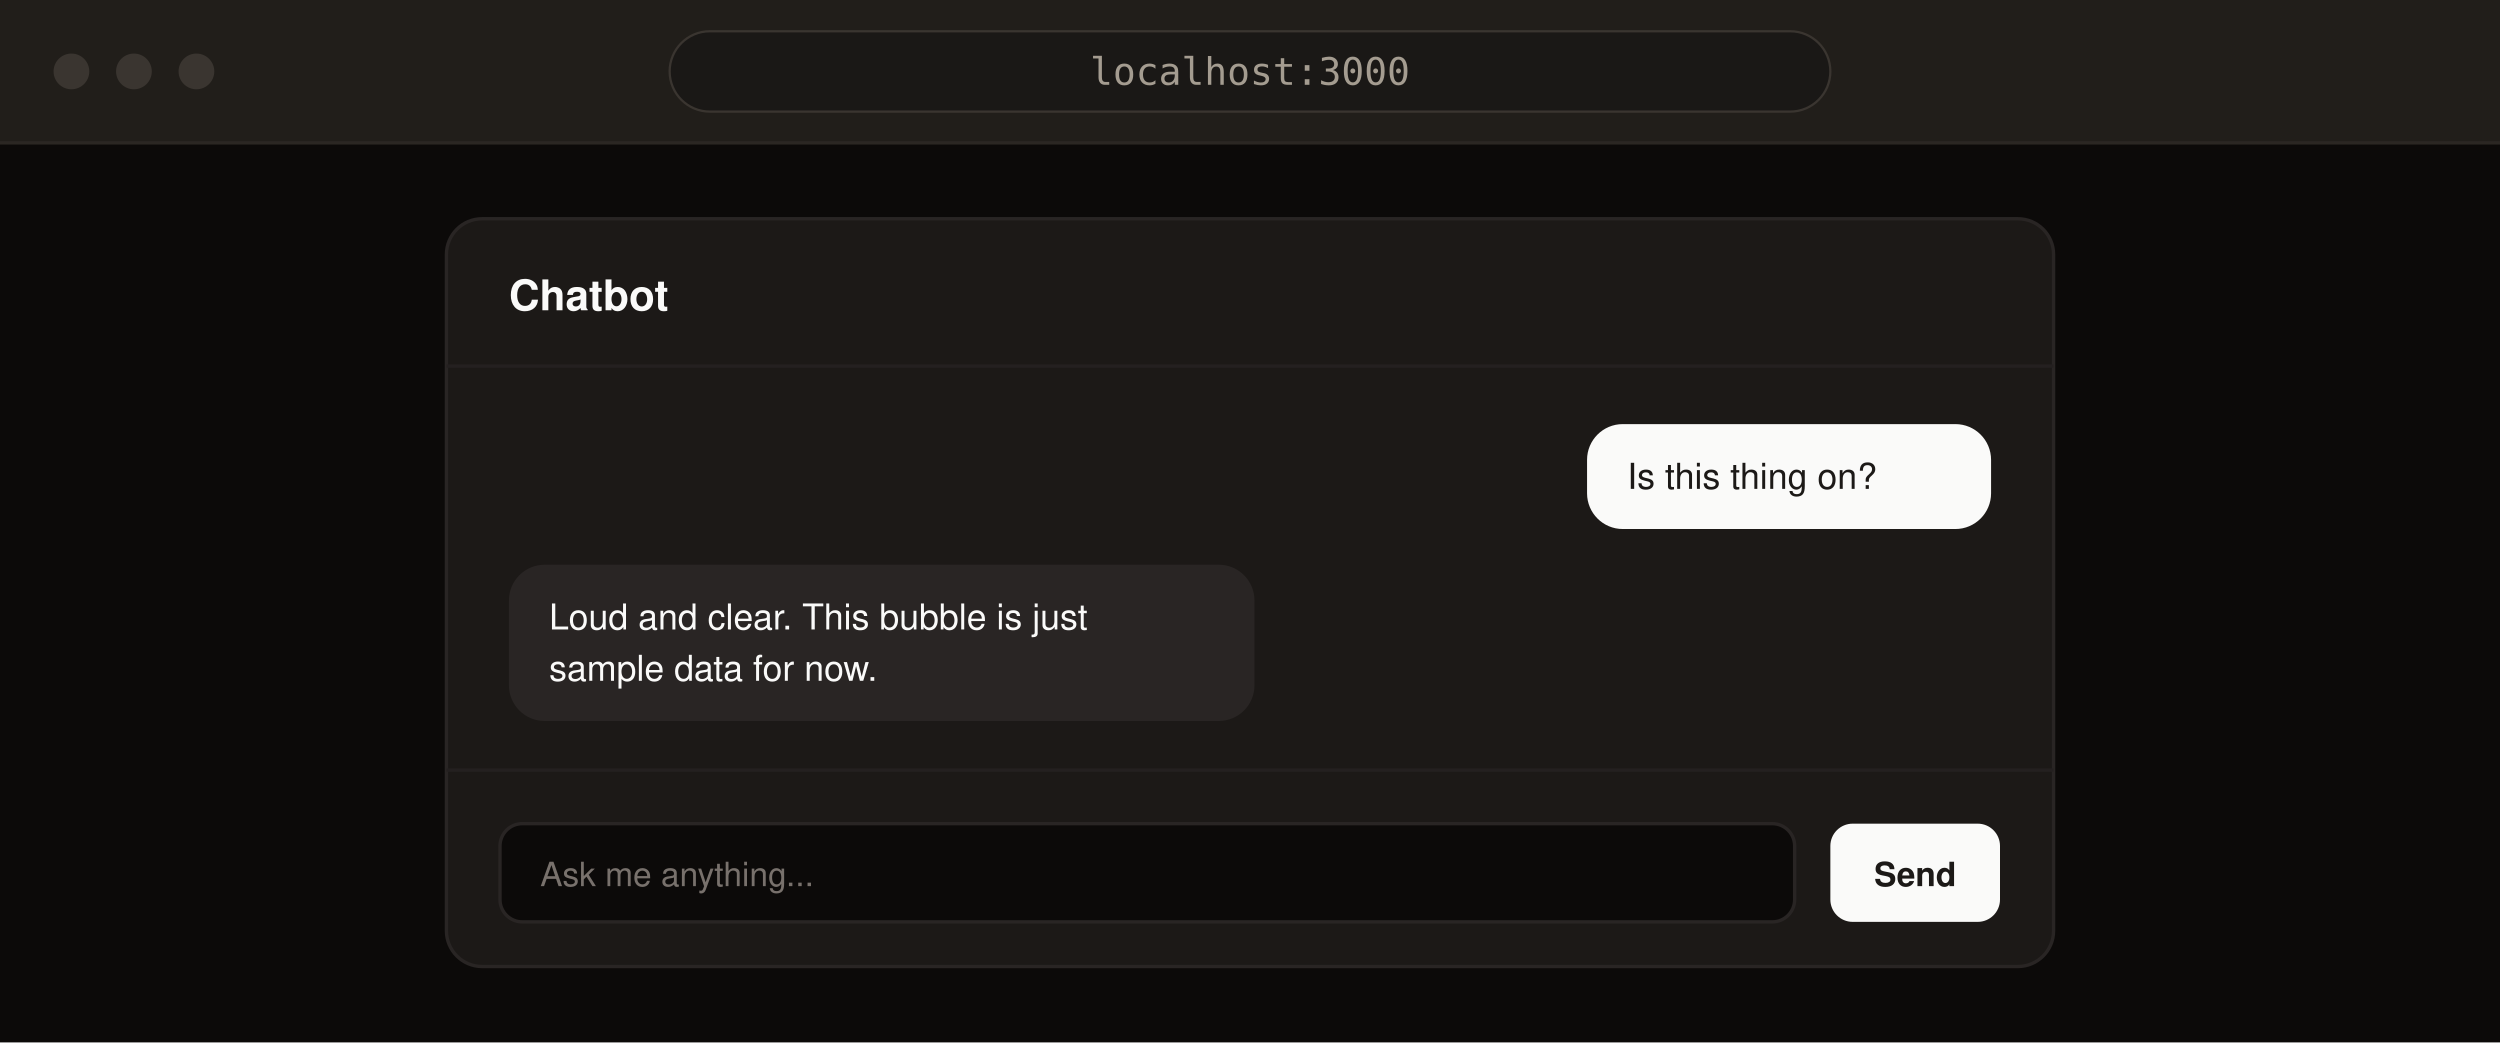
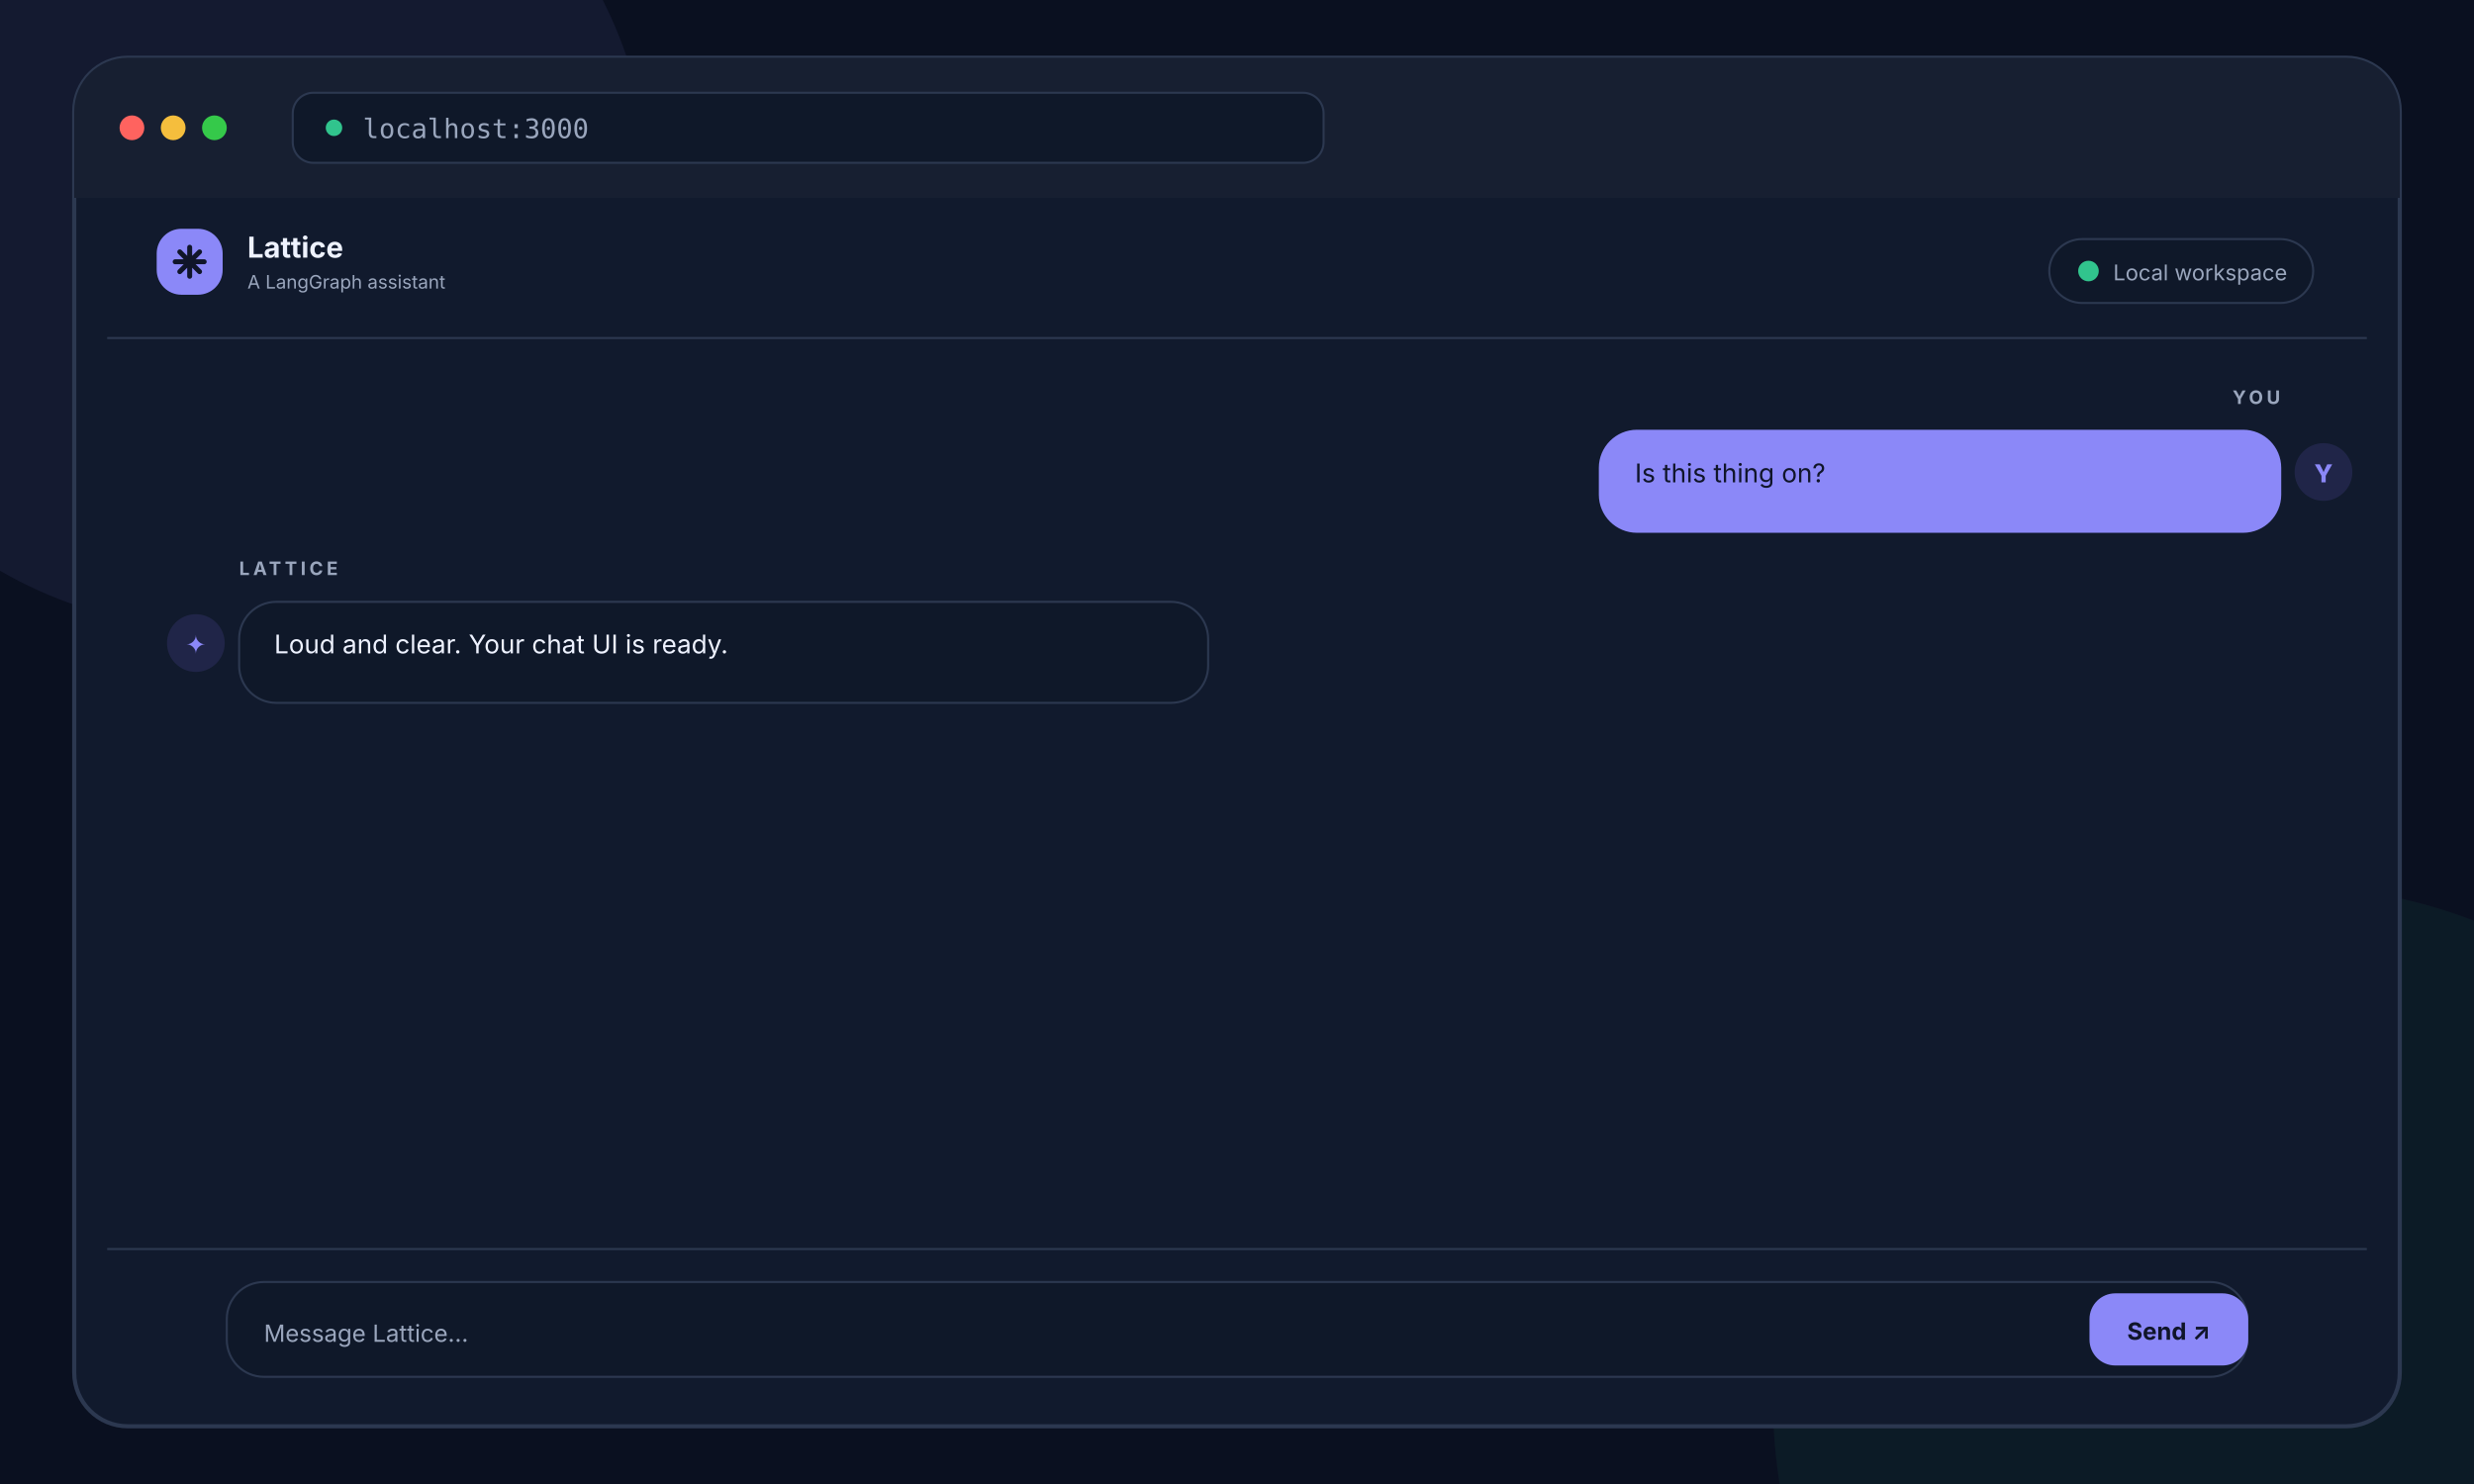
- <svg xmlns="http://www.w3.org/2000/svg" width="1120" height="467" viewBox="0 0 1120 467" font-family="-apple-system, 'Segoe UI', Helvetica, Arial, sans-serif">
-   <rect width="1120" height="467" fill="#0c0a09" />
-   <rect x="0" y="0" width="1120" height="64" fill="#211e1a" />
-   <line x1="0" y1="64" x2="1120" y2="64" stroke="#2b2723" stroke-width="1.5" />
-   <circle cx="32" cy="32" r="8" fill="#3a3530" />
-   <circle cx="60" cy="32" r="8" fill="#3a3530" />
-   <circle cx="88" cy="32" r="8" fill="#3a3530" />
-   <rect x="300" y="14" width="520" height="36" rx="18" fill="#1a1816" stroke="#3a3530" />
-   <text x="560" y="38" font-family="'SF Mono', Menlo, Consolas, monospace" font-size="17" fill="#a49c90" text-anchor="middle">localhost:3000</text>
-   <rect x="200" y="98" width="720" height="335" rx="16" fill="#1c1917" stroke="#292524" stroke-width="1.5" />
-   <text x="228" y="139" font-family="-apple-system, 'Segoe UI', Helvetica, Arial, sans-serif" font-size="19" font-weight="700" fill="#fafaf9">Chatbot</text>
-   <line x1="200" y1="164" x2="920" y2="164" stroke="#242020" stroke-width="1.5" />
-   <rect x="711" y="190" width="181" height="47" rx="16" fill="#fafaf9" />
-   <text x="729" y="219" font-family="-apple-system, 'Segoe UI', Helvetica, Arial, sans-serif" font-size="16" fill="#1c1917">Is this thing on?</text>
-   <rect x="228" y="253" width="334" height="70" rx="16" fill="#292524" />
-   <text x="246" y="282" font-family="-apple-system, 'Segoe UI', Helvetica, Arial, sans-serif" font-size="16" fill="#fafaf9">Loud and clear. This bubble is just</text>
-   <text x="246" y="305" font-family="-apple-system, 'Segoe UI', Helvetica, Arial, sans-serif" font-size="16" fill="#fafaf9">sample data for now.</text>
-   <line x1="200" y1="345" x2="920" y2="345" stroke="#242020" stroke-width="1.5" />
-   <rect x="224" y="369" width="580" height="44" rx="10" fill="#0c0a09" stroke="#292524" stroke-width="1.5" />
-   <text x="242" y="397" font-family="-apple-system, 'Segoe UI', Helvetica, Arial, sans-serif" font-size="15" fill="#78716c">Ask me anything...</text>
-   <rect x="820" y="369" width="76" height="44" rx="10" fill="#fafaf9" />
-   <text x="858" y="397" font-family="-apple-system, 'Segoe UI', Helvetica, Arial, sans-serif" font-size="15" font-weight="700" fill="#1c1917" text-anchor="middle">Send</text>
+ <svg xmlns="http://www.w3.org/2000/svg" width="1200" height="720" viewBox="0 0 1200 720" role="img" aria-labelledby="title desc">
+   <rect width="1200" height="720" fill="#0a1020" />
+   <circle cx="105" cy="95" r="210" fill="#8b88f8" opacity=".08" />
+   <circle cx="1110" cy="680" r="250" fill="#31c48d" opacity=".06" />
+   <rect x="36" y="28" width="1128" height="664" rx="26" fill="#111a2d" stroke="#2c3850" stroke-width="2" />
+   <path d="M36 54c0-14.4 11.6-26 26-26h1076c14.4 0 26 11.6 26 26v42H36V54Z" fill="#171f31" />
+   <circle cx="64" cy="62" r="6" fill="#ff635f" />
+   <circle cx="84" cy="62" r="6" fill="#f5be3d" />
+   <circle cx="104" cy="62" r="6" fill="#35c94a" />
+   <rect x="142" y="45" width="500" height="34" rx="10" fill="#0f1829" stroke="#2c3850" />
+   <circle cx="162" cy="62" r="4" fill="#31c48d" />
+   <text x="176" y="67" fill="#9aa6bd" font-family="ui-monospace, SFMono-Regular, Menlo, monospace" font-size="13">localhost:3000</text>
+   <rect x="52" y="96" width="1096" height="580" fill="#111a2d" />
+   <line x1="52" y1="164" x2="1148" y2="164" stroke="#2c3850" />
+   <rect x="76" y="111" width="32" height="32" rx="12" fill="#8b88f8" />
+   <path d="M 84.96 127h14.08M92 119.96v14.08M87.2 122.2l9.6 9.6M96.8 122.2l-9.6 9.6" stroke="#10152a" stroke-width="2.4" stroke-linecap="round" />
+   <text x="120" y="125" fill="#eef2ff" font-family="Inter, -apple-system, sans-serif" font-size="14" font-weight="700">Lattice</text>
+   <text x="120" y="140" fill="#9aa6bd" font-family="Inter, -apple-system, sans-serif" font-size="9">A LangGraph assistant</text>
+   <rect x="994" y="116" width="128" height="31" rx="16" fill="#0f1829" stroke="#2c3850" />
+   <circle cx="1013" cy="131.5" r="5" fill="#31c48d" />
+   <text x="1025" y="136" fill="#9aa6bd" font-family="Inter, -apple-system, sans-serif" font-size="10.5">Local workspace</text>
+   <text x="1106" y="196" fill="#9aa6bd" font-family="Inter, -apple-system, sans-serif" font-size="9" font-weight="700" letter-spacing="1.7" text-anchor="end">YOU</text>
+   <rect x="776" y="209" width="330" height="49" rx="18" fill="#8b88f8" stroke="#8b88f8" />
+   <text x="793" y="234" fill="#10152a" font-family="Inter, -apple-system, BlinkMacSystemFont, 'Segoe UI', sans-serif" font-size="12.5" font-weight="400" text-anchor="start">Is this thing on?</text>
+   <circle cx="1127" cy="229" r="14" fill="#202548" />
+   <text x="1127" y="234" fill="#8b88f8" font-family="Inter, sans-serif" font-size="12" font-weight="800" text-anchor="middle">Y</text>
+   <text x="116" y="279" fill="#9aa6bd" font-family="Inter, -apple-system, sans-serif" font-size="9" font-weight="700" letter-spacing="1.7" text-anchor="start">LATTICE</text>
+   <rect x="116" y="292" width="470" height="49" rx="18" fill="#0f1829" stroke="#2c3850" />
+   <text x="133" y="317" fill="#eef2ff" font-family="Inter, -apple-system, BlinkMacSystemFont, 'Segoe UI', sans-serif" font-size="12.5" font-weight="400" text-anchor="start">Loud and clear. Your chat UI is ready.</text>
+   <circle cx="95" cy="312" r="14" fill="#202548" />
+   <text x="95" y="317" fill="#8b88f8" font-family="Inter, sans-serif" font-size="12" font-weight="800" text-anchor="middle">✦</text>
+   <line x1="52" y1="606" x2="1148" y2="606" stroke="#2c3850" />
+   <g>
+     <rect x="110" y="622" width="980" height="46" rx="18" fill="#0f1829" stroke="#2c3850" />
+     <text x="128" y="651" fill="#9aa6bd" font-family="Inter, -apple-system, sans-serif" font-size="11.5">Message Lattice…</text>
+     <rect x="1014" y="628" width="76" height="34" rx="12" fill="#8b88f8" stroke="#8b88f8" />
+     <text x="1052" y="650" fill="#10152a" font-family="Inter, -apple-system, sans-serif" font-size="11.5" font-weight="650" text-anchor="middle">Send  ↗</text>
+   </g>
</svg>
